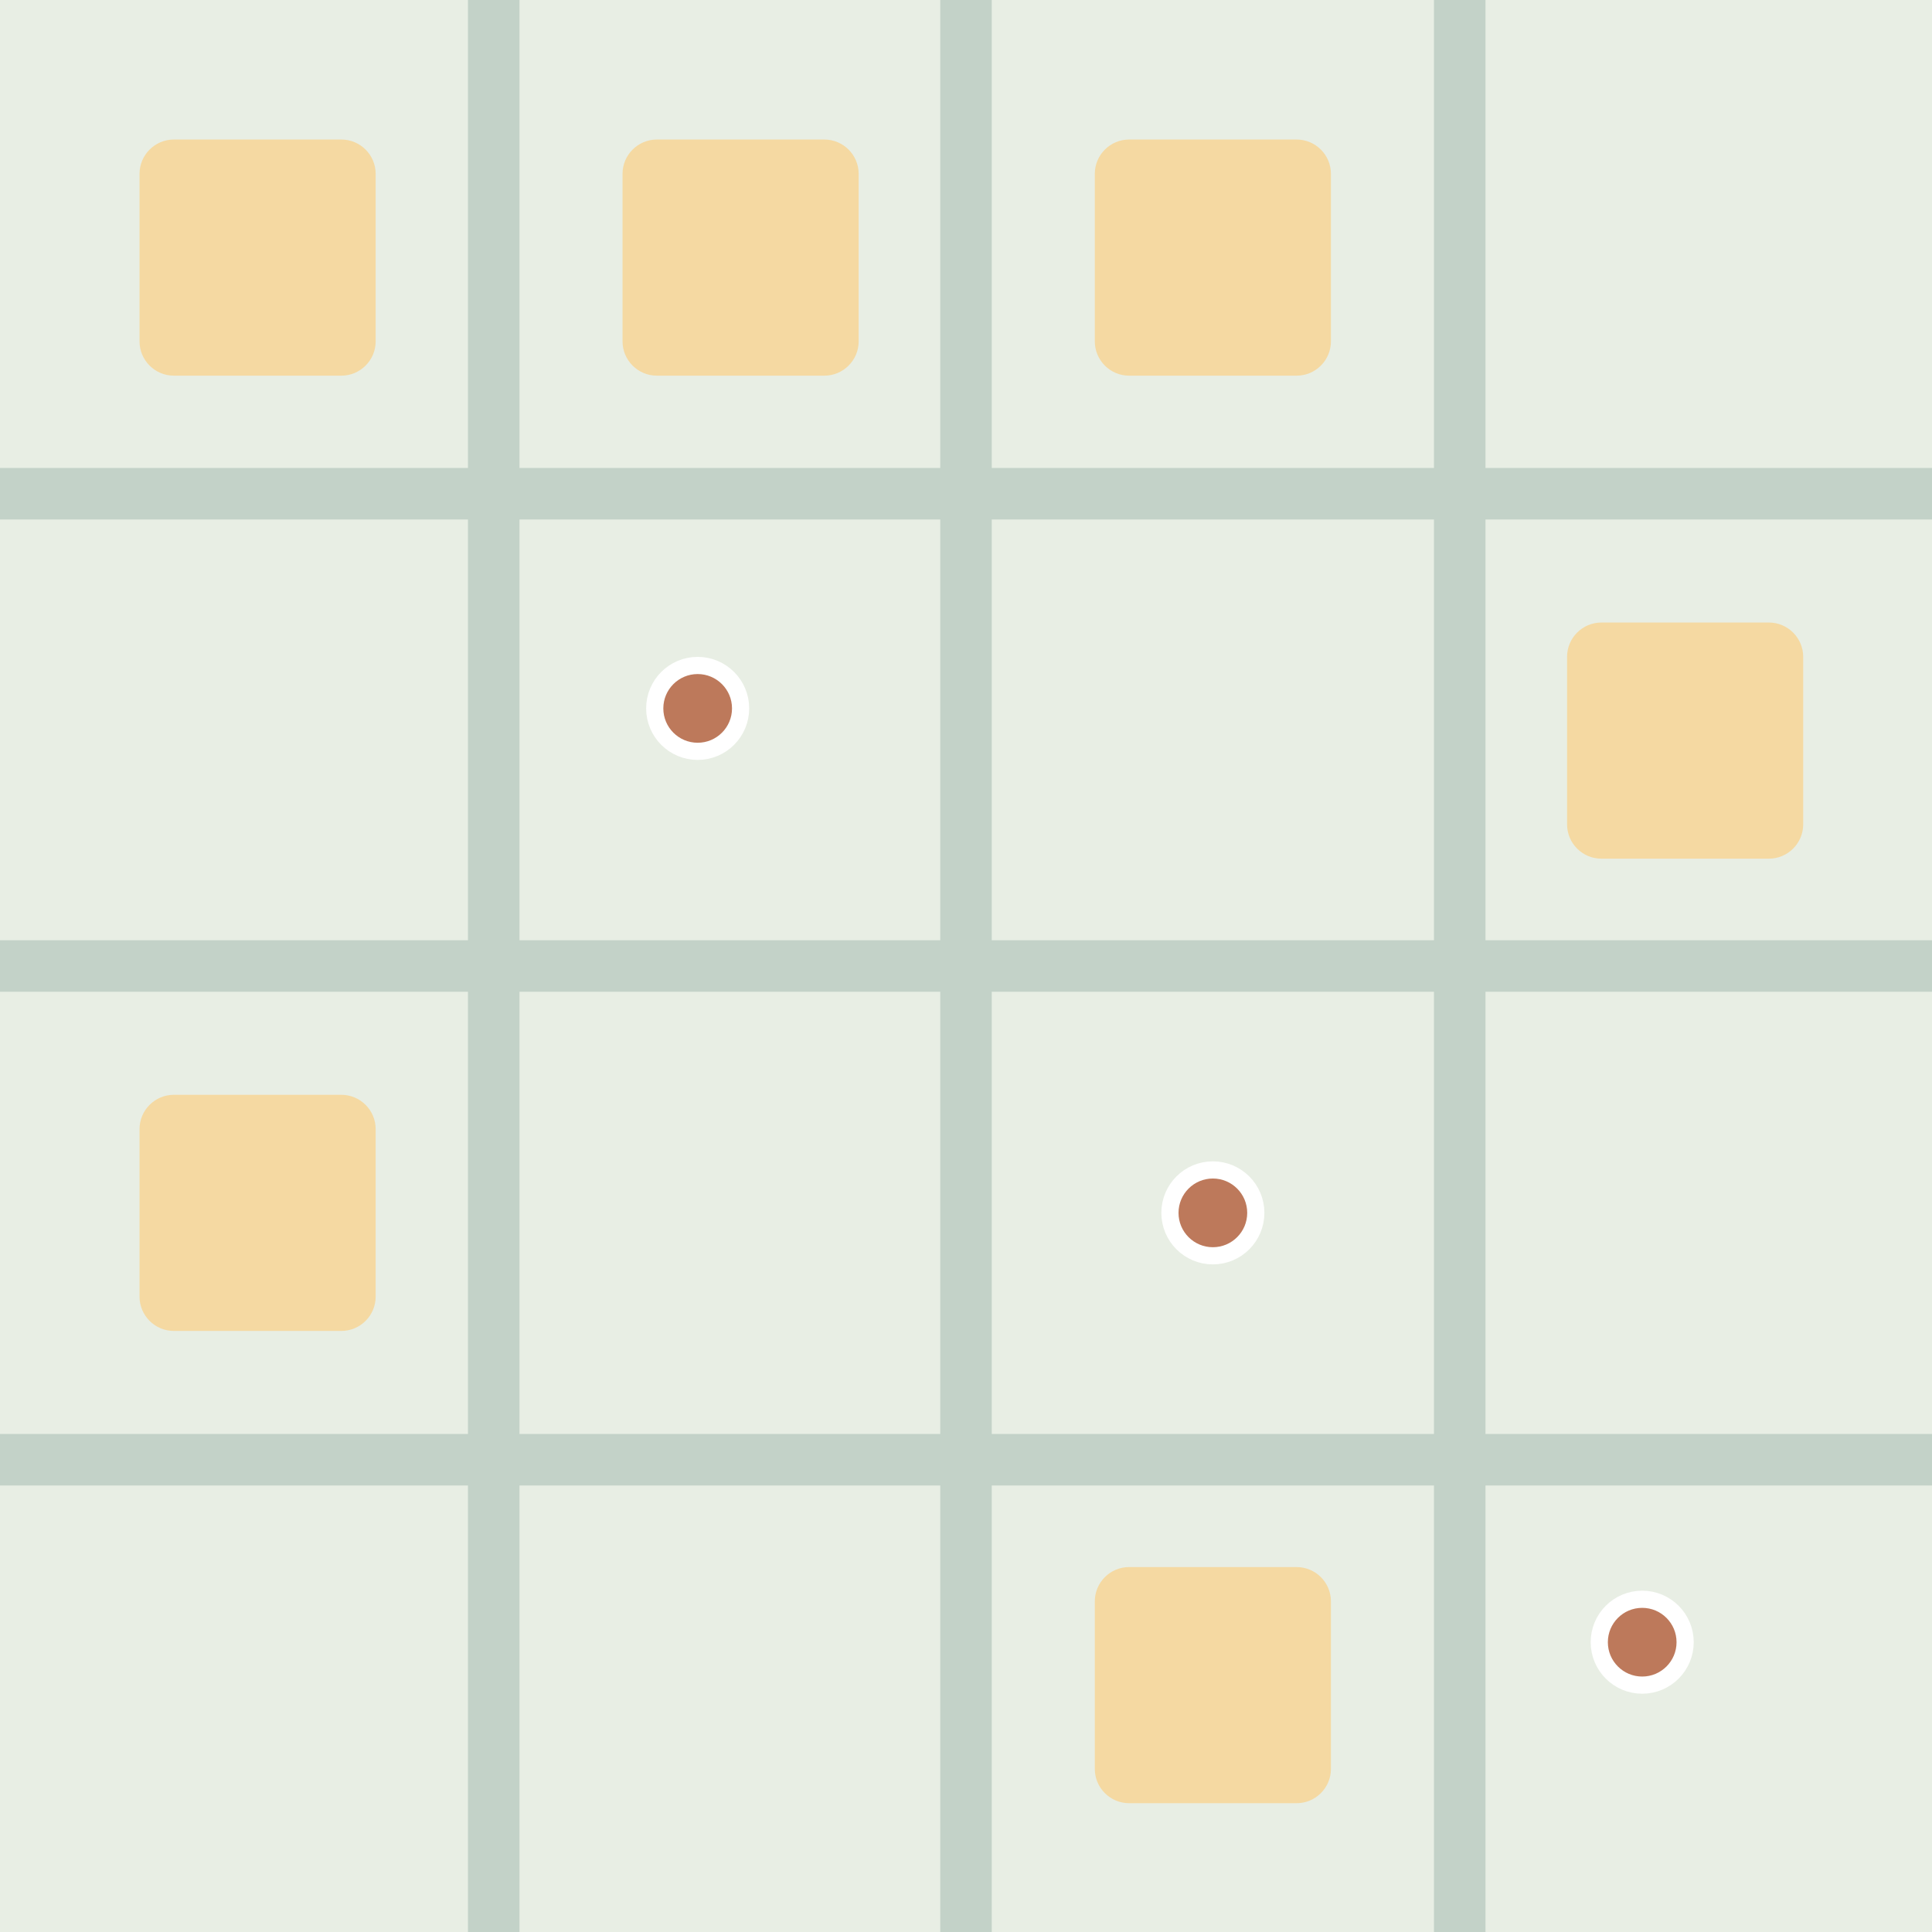
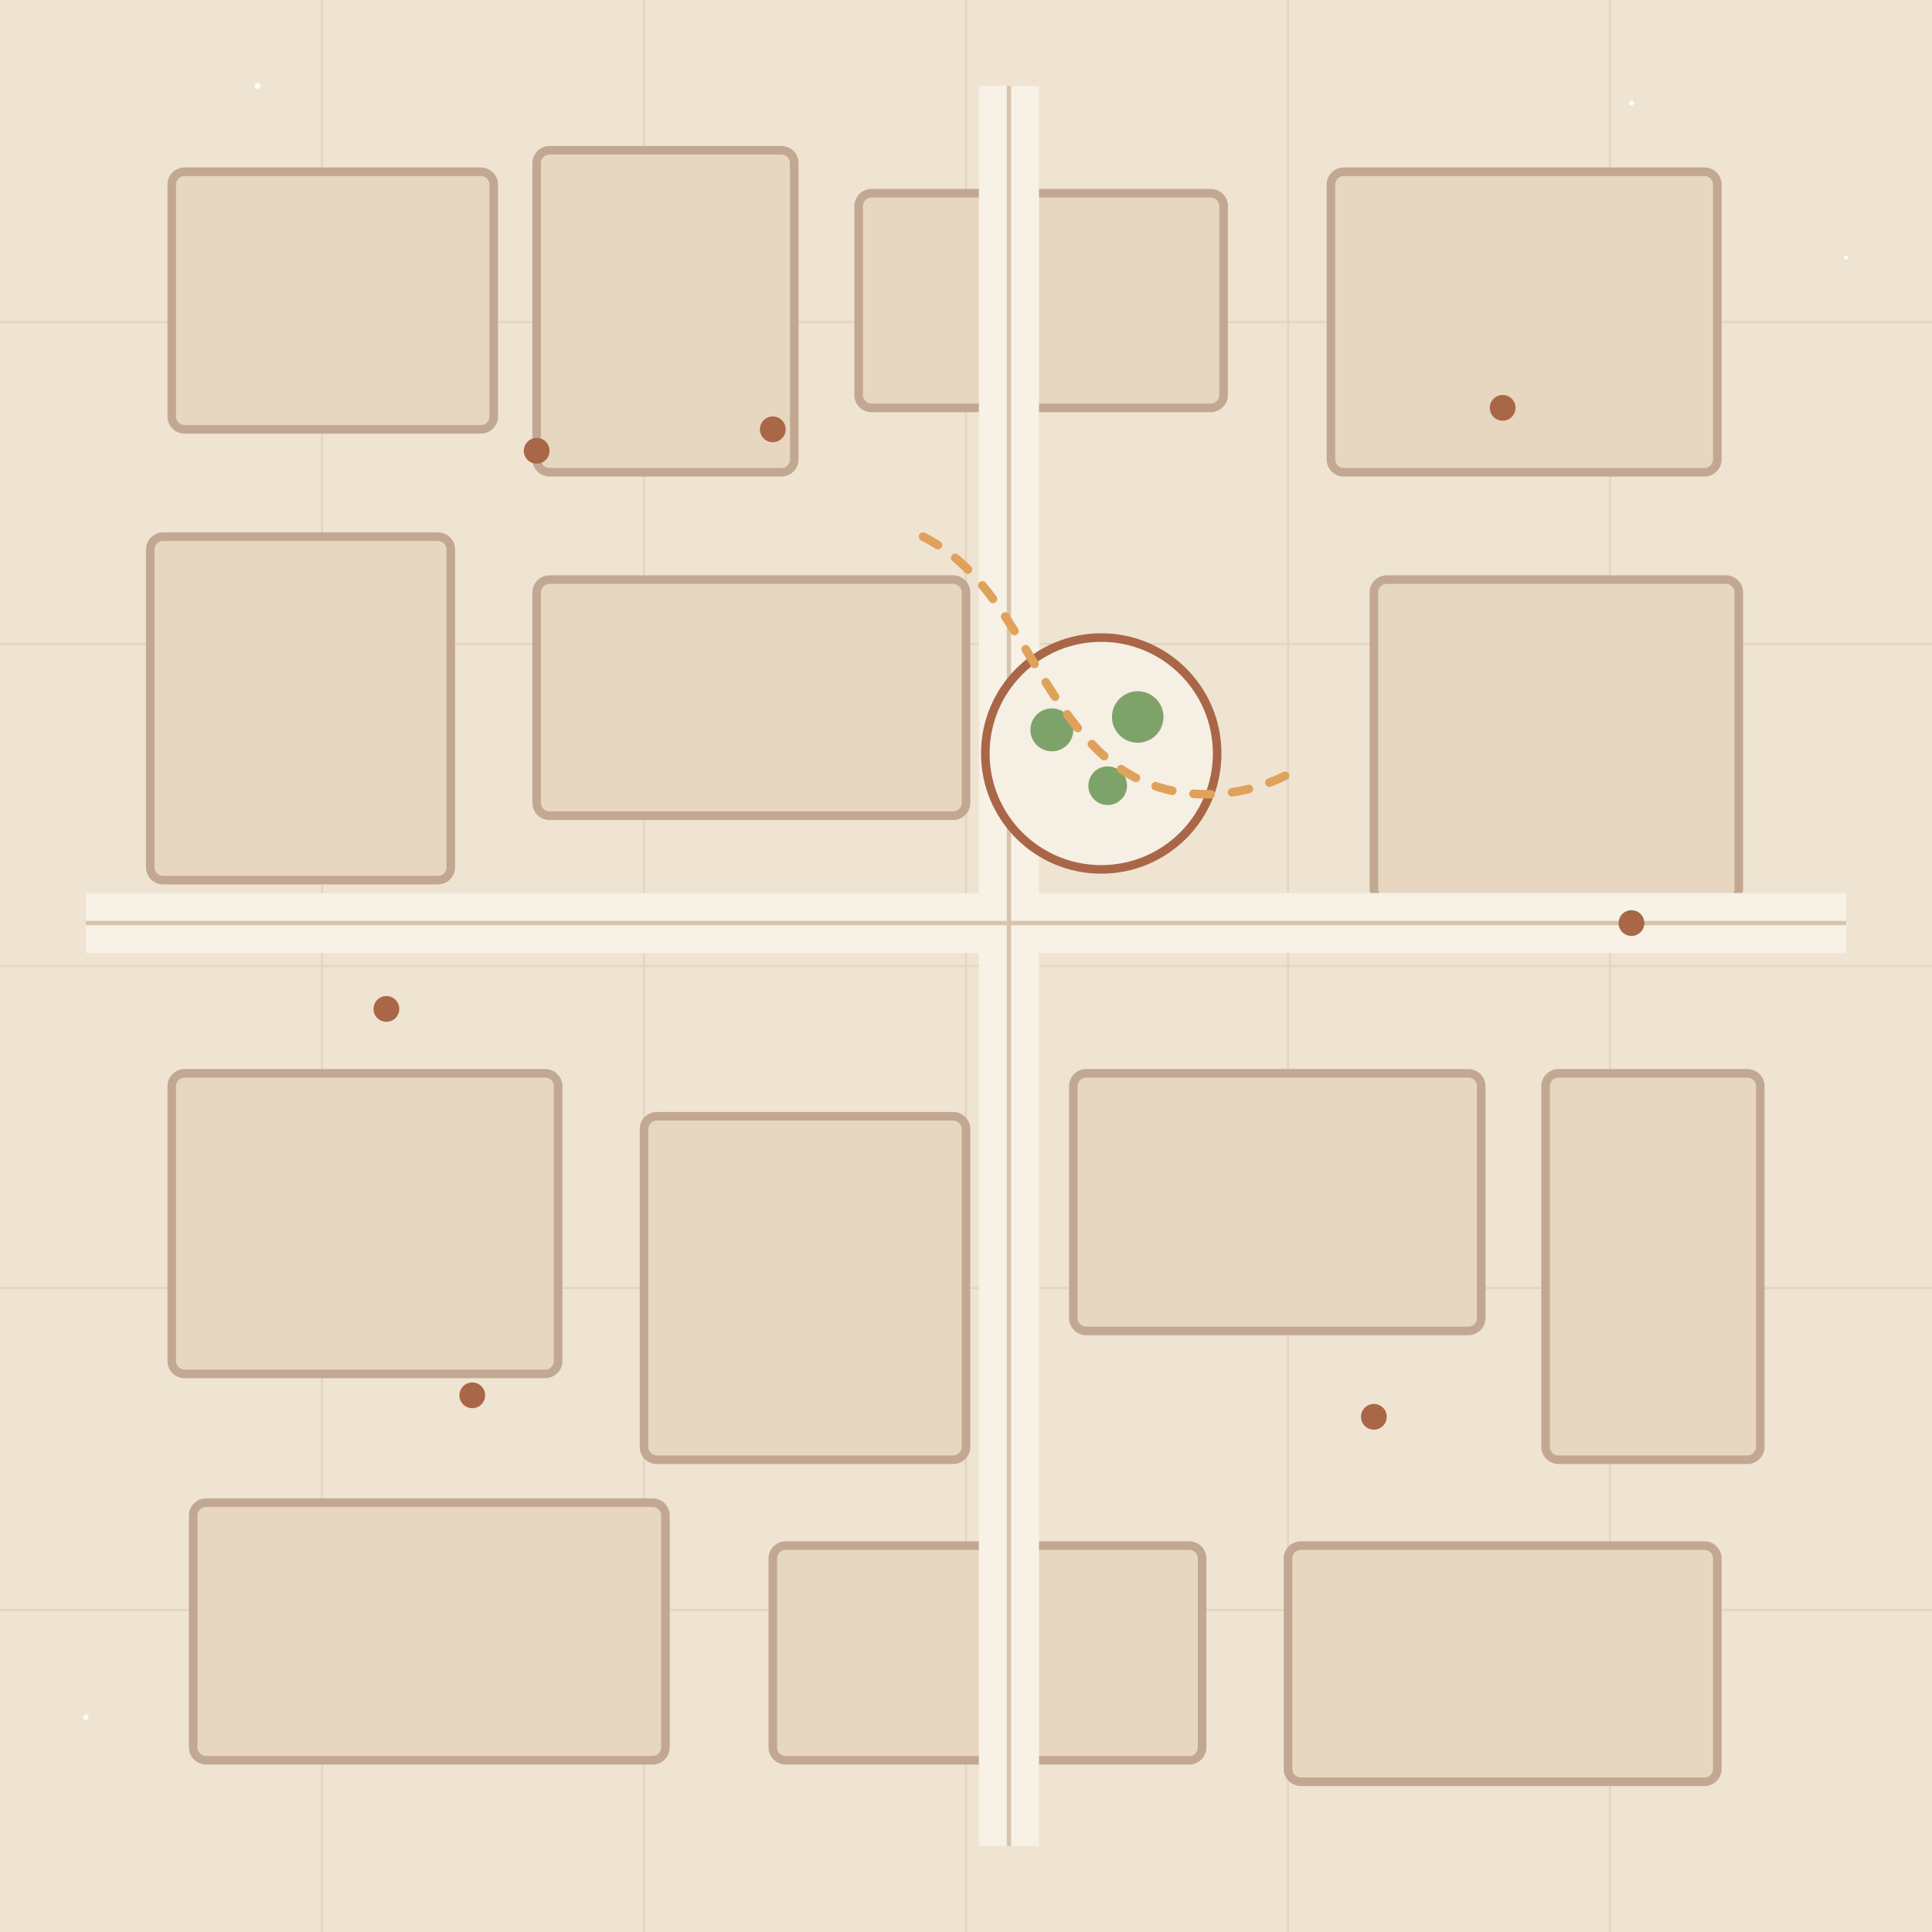
<svg xmlns="http://www.w3.org/2000/svg" viewBox="0 0 900 900">
-   <rect width="900" height="900" fill="#e8eee4" />
-   <path d="M0 230h900M0 450h900M0 680h900M230 0v900M450 0v900M680 0v900" stroke="#c3d2c8" stroke-width="24" />
-   <g fill="#f5d9a2">
-     <rect x="65" y="65" width="110" height="110" rx="16" />
-     <rect x="290" y="65" width="110" height="110" rx="16" />
-     <rect x="510" y="65" width="110" height="110" rx="16" />
-     <rect x="730" y="290" width="110" height="110" rx="16" />
-     <rect x="65" y="510" width="110" height="110" rx="16" />
-     <rect x="510" y="730" width="110" height="110" rx="16" />
+   <rect width="900" height="900" fill="#efe4d2" />
+   <g fill="none" stroke="#e4d5c2" stroke-width="1">
+     <path d="M0 150h900M0 300h900M0 450h900M0 600h900M0 750h900M150 0v900M300 0v900M450 0v900M600 0v900M750 0v900" />
  </g>
-   <g fill="#bd795b" stroke="#fff" stroke-width="8">
-     <circle cx="325" cy="330" r="20" />
-     <circle cx="565" cy="565" r="20" />
-     <circle cx="765" cy="765" r="20" />
+   <g fill="#e7d7c0" stroke="#c2a892" stroke-width="4">
+     <rect x="80" y="80" width="150" height="120" rx="6" />
+     <rect x="250" y="70" width="120" height="150" rx="6" />
+     <rect x="400" y="90" width="170" height="100" rx="6" />
+     <rect x="620" y="80" width="180" height="140" rx="6" />
+     <rect x="70" y="250" width="140" height="160" rx="6" />
+     <rect x="250" y="270" width="200" height="110" rx="6" />
+     <rect x="640" y="270" width="170" height="150" rx="6" />
+     <rect x="80" y="500" width="180" height="140" rx="6" />
+     <rect x="300" y="520" width="150" height="160" rx="6" />
+     <rect x="500" y="500" width="190" height="120" rx="6" />
+     <rect x="720" y="500" width="100" height="180" rx="6" />
+     <rect x="90" y="700" width="220" height="120" rx="6" />
+     <rect x="360" y="720" width="200" height="100" rx="6" />
+     <rect x="600" y="720" width="200" height="110" rx="6" />
+   </g>
+   <path d="M40 430h820M470 40v820" fill="none" stroke="#f7f1e6" stroke-width="28" />
+   <path d="M40 430h820M470 40v820" fill="none" stroke="#d8c3ad" stroke-width="2" />
+   <circle cx="513" cy="351" r="54" fill="#f6efe4" stroke="#a96748" stroke-width="4" />
+   <g fill="#7ea36a">
+     <circle cx="490" cy="340" r="10" />
+     <circle cx="530" cy="334" r="12" />
+     <circle cx="516" cy="366" r="9" />
+   </g>
+   <g fill="#a96748">
+     <circle cx="250" cy="210" r="6" />
+     <circle cx="360" cy="200" r="6" />
+     <circle cx="700" cy="190" r="6" />
+     <circle cx="180" cy="470" r="6" />
+     <circle cx="760" cy="430" r="6" />
+     <circle cx="220" cy="650" r="6" />
+     <circle cx="640" cy="660" r="6" />
+   </g>
+   <path d="M430 250c40 20 50 70 83 101 30 28 70 20 90 8" fill="none" stroke="#e0a15a" stroke-width="4" stroke-dasharray="8 10" stroke-linecap="round" />
+   <g fill="#fffaf2">
+     <circle cx="120" cy="40" r="1.4" />
+     <circle cx="760" cy="48" r="1.2" />
+     <circle cx="40" cy="800" r="1.3" />
+     <circle cx="860" cy="120" r="1" />
  </g>
</svg>
